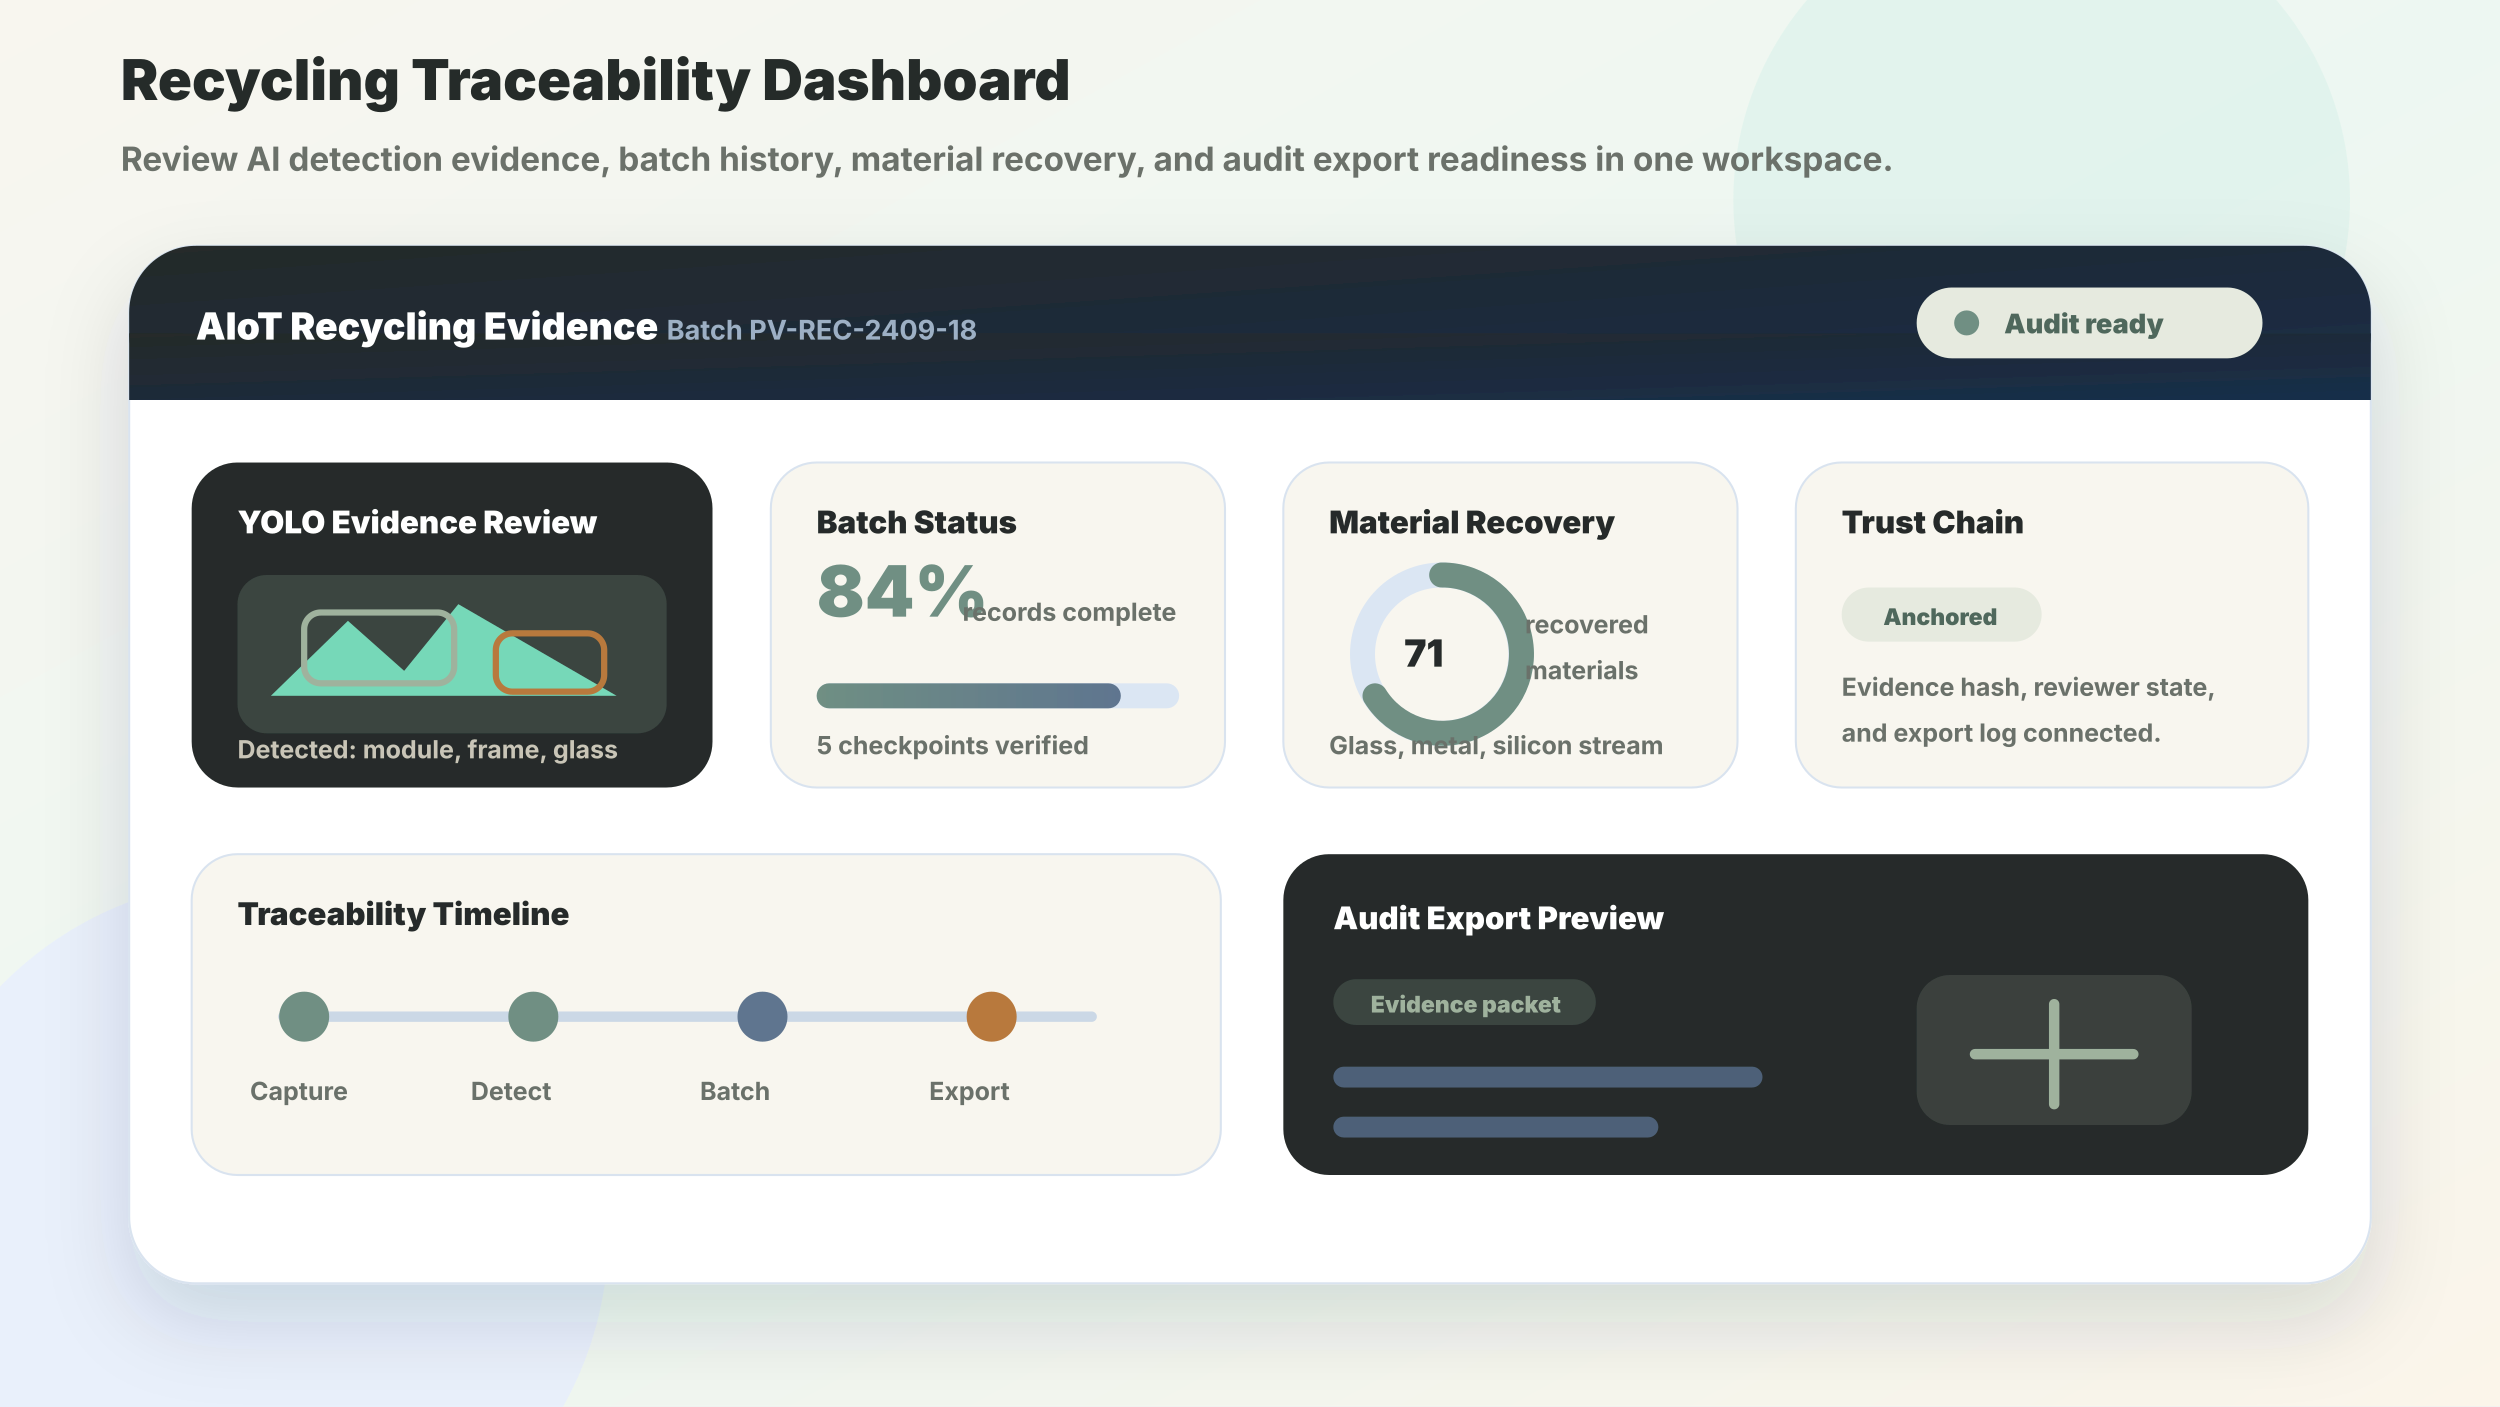
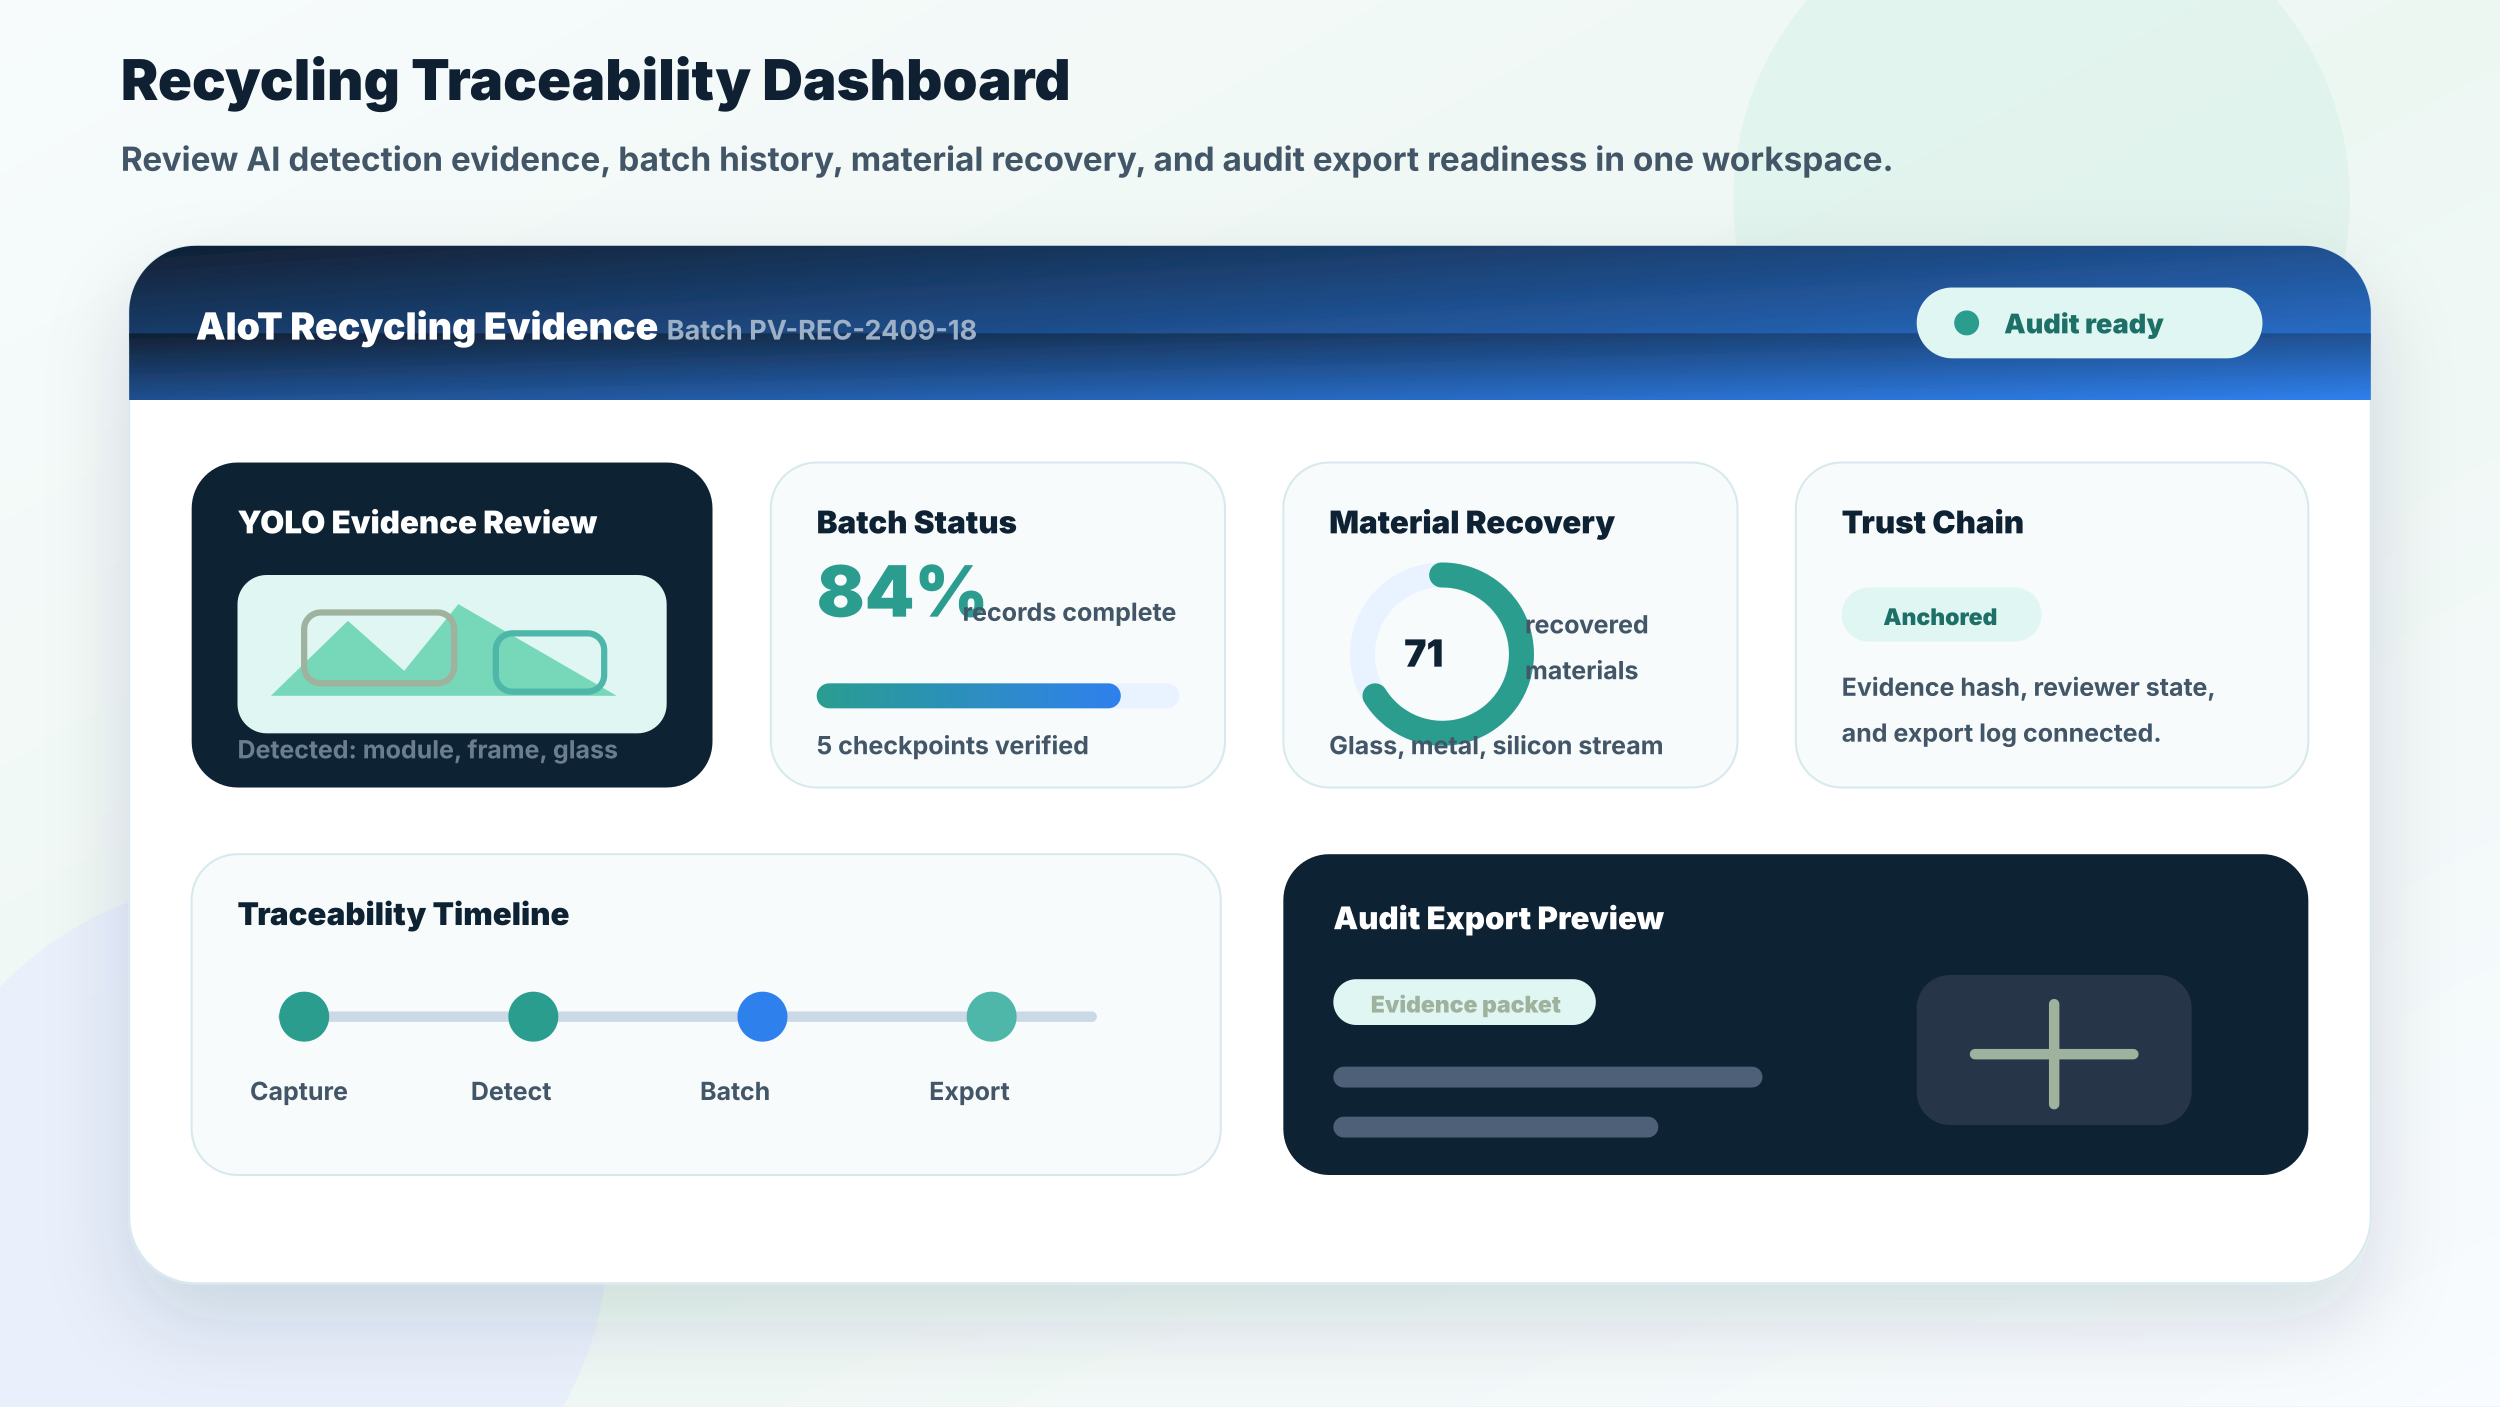
<svg xmlns="http://www.w3.org/2000/svg" width="1200" height="675" viewBox="0 0 1200 675" role="img" aria-labelledby="title desc">
  <defs>
    <linearGradient id="bg" x1="0" y1="0" x2="1" y2="1">
-       <stop offset="0" stop-color="#f8f6ef" />
+       <stop offset="0" stop-color="#f7fbfc" />
      <stop offset="0.5" stop-color="#edf7f2" />
-       <stop offset="1" stop-color="#fbf5ea" />
+       <stop offset="1" stop-color="#f8fbff" />
    </linearGradient>
    <linearGradient id="dark" x1="0" y1="0" x2="1" y2="1">
-       <stop offset="0" stop-color="#252b29" />
-       <stop offset="1" stop-color="#172d4a" />
+       <stop offset="0" stop-color="#102033" />
+       <stop offset="1" stop-color="#2f80ed" />
    </linearGradient>
    <linearGradient id="brand" x1="0" y1="0" x2="1" y2="0">
-       <stop offset="0" stop-color="#6f8f83" />
-       <stop offset="1" stop-color="#5f758f" />
+       <stop offset="0" stop-color="#2a9d8f" />
+       <stop offset="1" stop-color="#2f80ed" />
    </linearGradient>
    <filter id="shadow" x="-20%" y="-20%" width="140%" height="140%">
-       <feDropShadow dx="0" dy="18" stdDeviation="20" flood-color="#0f2942" flood-opacity="0.14" />
+       <feDropShadow dx="0" dy="18" stdDeviation="20" flood-color="#103048" flood-opacity="0.14" />
    </filter>
  </defs>
  <rect width="1200" height="675" fill="url(#bg)" />
  <circle cx="980" cy="96" r="148" fill="#dff3ec" opacity="0.8" />
  <circle cx="122" cy="592" r="170" fill="#e8effd" opacity="0.86" />
  <g transform="translate(58 48)" font-family="Inter, Noto Sans TC, Arial, sans-serif">
-     <text x="0" y="0" fill="#252b29" font-size="27" font-weight="850">Recycling Traceability Dashboard</text>
-     <text x="0" y="34" fill="#6b716a" font-size="16" font-weight="650">Review AI detection evidence, batch history, material recovery, and audit export readiness in one workspace.</text>
+     <text x="0" y="0" fill="#102033" font-size="27" font-weight="850">Recycling Traceability Dashboard</text>
+     <text x="0" y="34" fill="#425668" font-size="16" font-weight="650">Review AI detection evidence, batch history, material recovery, and audit export readiness in one workspace.</text>
  </g>
  <g transform="translate(62 118)" filter="url(#shadow)" font-family="Inter, Noto Sans TC, Arial, sans-serif">
-     <rect width="1076" height="498" rx="32" fill="#ffffff" stroke="#d9e3ef" />
+     <rect width="1076" height="498" rx="32" fill="#ffffff" stroke="#d8e9ee" />
    <rect width="1076" height="74" rx="32" fill="url(#dark)" />
    <rect y="42" width="1076" height="32" fill="url(#dark)" />
    <text x="32" y="45" fill="#ffffff" font-size="18" font-weight="850">AIoT Recycling Evidence</text>
    <text x="258" y="45" fill="#9db0c5" font-size="13" font-weight="700">Batch PV-REC-2409-18</text>
-     <rect x="858" y="20" width="166" height="34" rx="17" fill="#e6eadf" />
-     <circle cx="882" cy="37" r="6" fill="#6f8f83" />
-     <text x="900" y="42" fill="#4f675c" font-size="13" font-weight="850">Audit ready</text>
+     <rect x="858" y="20" width="166" height="34" rx="17" fill="#dff6f2" />
+     <circle cx="882" cy="37" r="6" fill="#2a9d8f" />
+     <text x="900" y="42" fill="#1f6f67" font-size="13" font-weight="850">Audit ready</text>
    <g transform="translate(30 104)">
-       <rect width="250" height="156" rx="22" fill="#252b29" />
+       <rect width="250" height="156" rx="22" fill="#102033" />
      <text x="22" y="34" fill="#ffffff" font-size="15" font-weight="850">YOLO Evidence Review</text>
-       <rect x="22" y="54" width="206" height="76" rx="14" fill="#3a4440" />
+       <rect x="22" y="54" width="206" height="76" rx="14" fill="#dff6f2" />
      <path d="M38 112 L75 76 L102 100 L128 68 L204 112 Z" fill="#76d8b8" />
      <rect x="54" y="72" width="72" height="34" rx="8" fill="none" stroke="#9fb29d" stroke-width="3" />
-       <rect x="146" y="82" width="52" height="28" rx="8" fill="none" stroke="#b8793d" stroke-width="3" />
-       <text x="22" y="142" fill="#c9c5b7" font-size="12" font-weight="700">Detected: module, frame, glass</text>
+       <rect x="146" y="82" width="52" height="28" rx="8" fill="none" stroke="#4fb7a9" stroke-width="3" />
+       <text x="22" y="142" fill="#6b7e8f" font-size="12" font-weight="700">Detected: module, frame, glass</text>
    </g>
    <g transform="translate(308 104)">
-       <rect width="218" height="156" rx="22" fill="#f8f6ef" stroke="#d9e3ef" />
-       <text x="22" y="34" fill="#252b29" font-size="15" font-weight="850">Batch Status</text>
-       <text x="22" y="74" fill="#6f8f83" font-size="34" font-weight="900">84%</text>
-       <text x="92" y="76" fill="#6b716a" font-size="12" font-weight="700">records complete</text>
-       <rect x="22" y="106" width="174" height="12" rx="6" fill="#dbe6f3" />
+       <rect width="218" height="156" rx="22" fill="#f7fbfc" stroke="#d8e9ee" />
+       <text x="22" y="34" fill="#102033" font-size="15" font-weight="850">Batch Status</text>
+       <text x="22" y="74" fill="#2a9d8f" font-size="34" font-weight="900">84%</text>
+       <text x="92" y="76" fill="#425668" font-size="12" font-weight="700">records complete</text>
+       <rect x="22" y="106" width="174" height="12" rx="6" fill="#e8f3ff" />
      <rect x="22" y="106" width="146" height="12" rx="6" fill="url(#brand)" />
-       <text x="22" y="140" fill="#6b716a" font-size="12" font-weight="700">5 checkpoints verified</text>
+       <text x="22" y="140" fill="#425668" font-size="12" font-weight="700">5 checkpoints verified</text>
    </g>
    <g transform="translate(554 104)">
-       <rect width="218" height="156" rx="22" fill="#f8f6ef" stroke="#d9e3ef" />
-       <text x="22" y="34" fill="#252b29" font-size="15" font-weight="850">Material Recovery</text>
-       <circle cx="76" cy="92" r="38" fill="none" stroke="#dbe6f3" stroke-width="12" />
-       <path d="M76 54 A38 38 0 1 1 44 112" fill="none" stroke="#6f8f83" stroke-width="12" stroke-linecap="round" />
-       <text x="58" y="98" fill="#252b29" font-size="18" font-weight="900">71</text>
-       <text x="116" y="82" fill="#6b716a" font-size="12" font-weight="700">recovered</text>
-       <text x="116" y="104" fill="#6b716a" font-size="12" font-weight="700">materials</text>
-       <text x="22" y="140" fill="#6b716a" font-size="12" font-weight="700">Glass, metal, silicon stream</text>
+       <rect width="218" height="156" rx="22" fill="#f7fbfc" stroke="#d8e9ee" />
+       <text x="22" y="34" fill="#102033" font-size="15" font-weight="850">Material Recovery</text>
+       <circle cx="76" cy="92" r="38" fill="none" stroke="#e8f3ff" stroke-width="12" />
+       <path d="M76 54 A38 38 0 1 1 44 112" fill="none" stroke="#2a9d8f" stroke-width="12" stroke-linecap="round" />
+       <text x="58" y="98" fill="#102033" font-size="18" font-weight="900">71</text>
+       <text x="116" y="82" fill="#425668" font-size="12" font-weight="700">recovered</text>
+       <text x="116" y="104" fill="#425668" font-size="12" font-weight="700">materials</text>
+       <text x="22" y="140" fill="#425668" font-size="12" font-weight="700">Glass, metal, silicon stream</text>
    </g>
    <g transform="translate(800 104)">
-       <rect width="246" height="156" rx="22" fill="#f8f6ef" stroke="#d9e3ef" />
-       <text x="22" y="34" fill="#252b29" font-size="15" font-weight="850">Trust Chain</text>
-       <rect x="22" y="60" width="96" height="26" rx="13" fill="#e6eadf" />
-       <text x="42" y="78" fill="#4f675c" font-size="11" font-weight="850">Anchored</text>
-       <text x="22" y="112" fill="#6b716a" font-size="12" font-weight="700">Evidence hash, reviewer state,</text>
-       <text x="22" y="134" fill="#6b716a" font-size="12" font-weight="700">and export log connected.</text>
+       <rect width="246" height="156" rx="22" fill="#f7fbfc" stroke="#d8e9ee" />
+       <text x="22" y="34" fill="#102033" font-size="15" font-weight="850">Trust Chain</text>
+       <rect x="22" y="60" width="96" height="26" rx="13" fill="#dff6f2" />
+       <text x="42" y="78" fill="#1f6f67" font-size="11" font-weight="850">Anchored</text>
+       <text x="22" y="112" fill="#425668" font-size="12" font-weight="700">Evidence hash, reviewer state,</text>
+       <text x="22" y="134" fill="#425668" font-size="12" font-weight="700">and export log connected.</text>
    </g>
    <g transform="translate(30 292)">
-       <rect width="494" height="154" rx="22" fill="#f8f6ef" stroke="#d9e3ef" />
-       <text x="22" y="34" fill="#252b29" font-size="15" font-weight="850">Traceability Timeline</text>
+       <rect width="494" height="154" rx="22" fill="#f7fbfc" stroke="#d8e9ee" />
+       <text x="22" y="34" fill="#102033" font-size="15" font-weight="850">Traceability Timeline</text>
      <line x1="44" y1="78" x2="432" y2="78" stroke="#cbd8e6" stroke-width="5" stroke-linecap="round" />
      <g>
-         <circle cx="54" cy="78" r="12" fill="#6f8f83" />
-         <circle cx="164" cy="78" r="12" fill="#6f8f83" />
-         <circle cx="274" cy="78" r="12" fill="#5f758f" />
-         <circle cx="384" cy="78" r="12" fill="#b8793d" />
+         <circle cx="54" cy="78" r="12" fill="#2a9d8f" />
+         <circle cx="164" cy="78" r="12" fill="#2a9d8f" />
+         <circle cx="274" cy="78" r="12" fill="#2f80ed" />
+         <circle cx="384" cy="78" r="12" fill="#4fb7a9" />
      </g>
-       <text x="28" y="118" fill="#6b716a" font-size="12" font-weight="750">Capture</text>
-       <text x="134" y="118" fill="#6b716a" font-size="12" font-weight="750">Detect</text>
-       <text x="244" y="118" fill="#6b716a" font-size="12" font-weight="750">Batch</text>
-       <text x="354" y="118" fill="#6b716a" font-size="12" font-weight="750">Export</text>
+       <text x="28" y="118" fill="#425668" font-size="12" font-weight="750">Capture</text>
+       <text x="134" y="118" fill="#425668" font-size="12" font-weight="750">Detect</text>
+       <text x="244" y="118" fill="#425668" font-size="12" font-weight="750">Batch</text>
+       <text x="354" y="118" fill="#425668" font-size="12" font-weight="750">Export</text>
    </g>
    <g transform="translate(554 292)">
-       <rect width="492" height="154" rx="22" fill="#252b29" />
+       <rect width="492" height="154" rx="22" fill="#102033" />
      <text x="24" y="36" fill="#ffffff" font-size="15" font-weight="850">Audit Export Preview</text>
-       <rect x="24" y="60" width="126" height="22" rx="11" fill="#3a4440" />
+       <rect x="24" y="60" width="126" height="22" rx="11" fill="#dff6f2" />
      <text x="42" y="76" fill="#9fb29d" font-size="11" font-weight="850">Evidence packet</text>
      <rect x="24" y="102" width="206" height="10" rx="5" fill="#4d6078" />
      <rect x="24" y="126" width="156" height="10" rx="5" fill="#4d6078" />
      <rect x="304" y="58" width="132" height="72" rx="16" fill="#ffffff" opacity="0.1" />
      <path d="M332 96 H408 M370 72 V120" stroke="#9fb29d" stroke-width="5" stroke-linecap="round" />
    </g>
  </g>
</svg>
